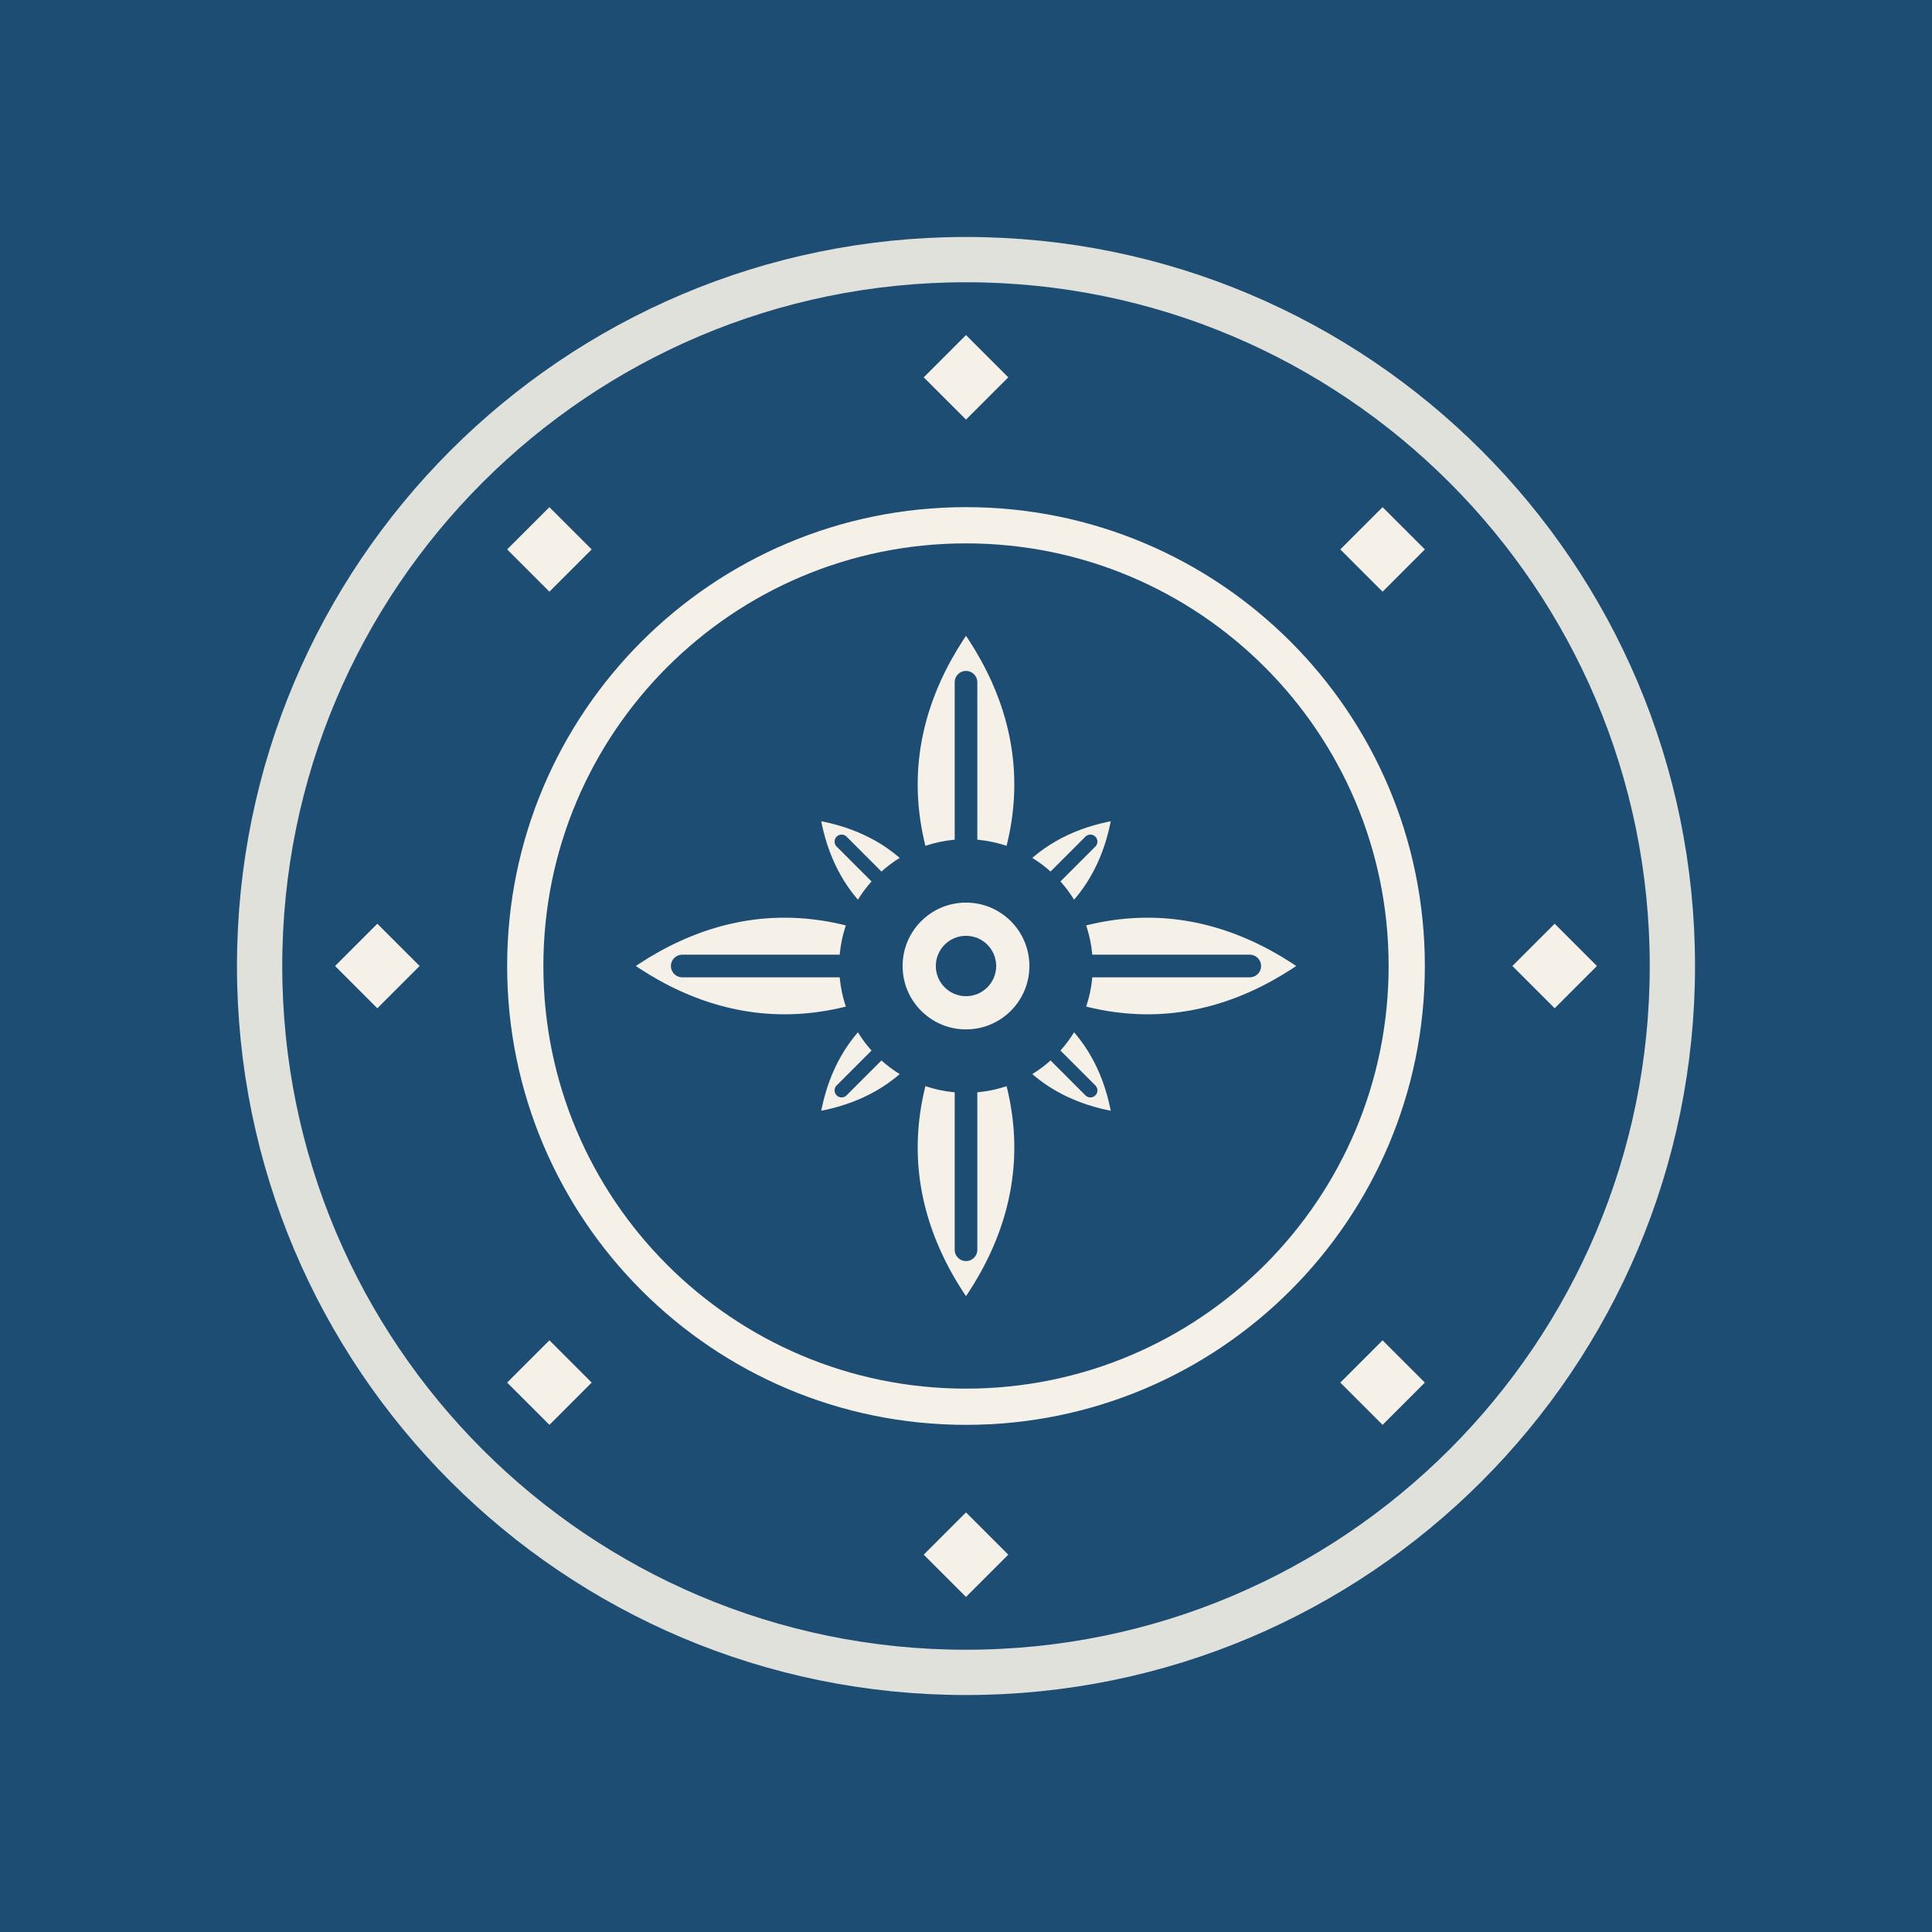
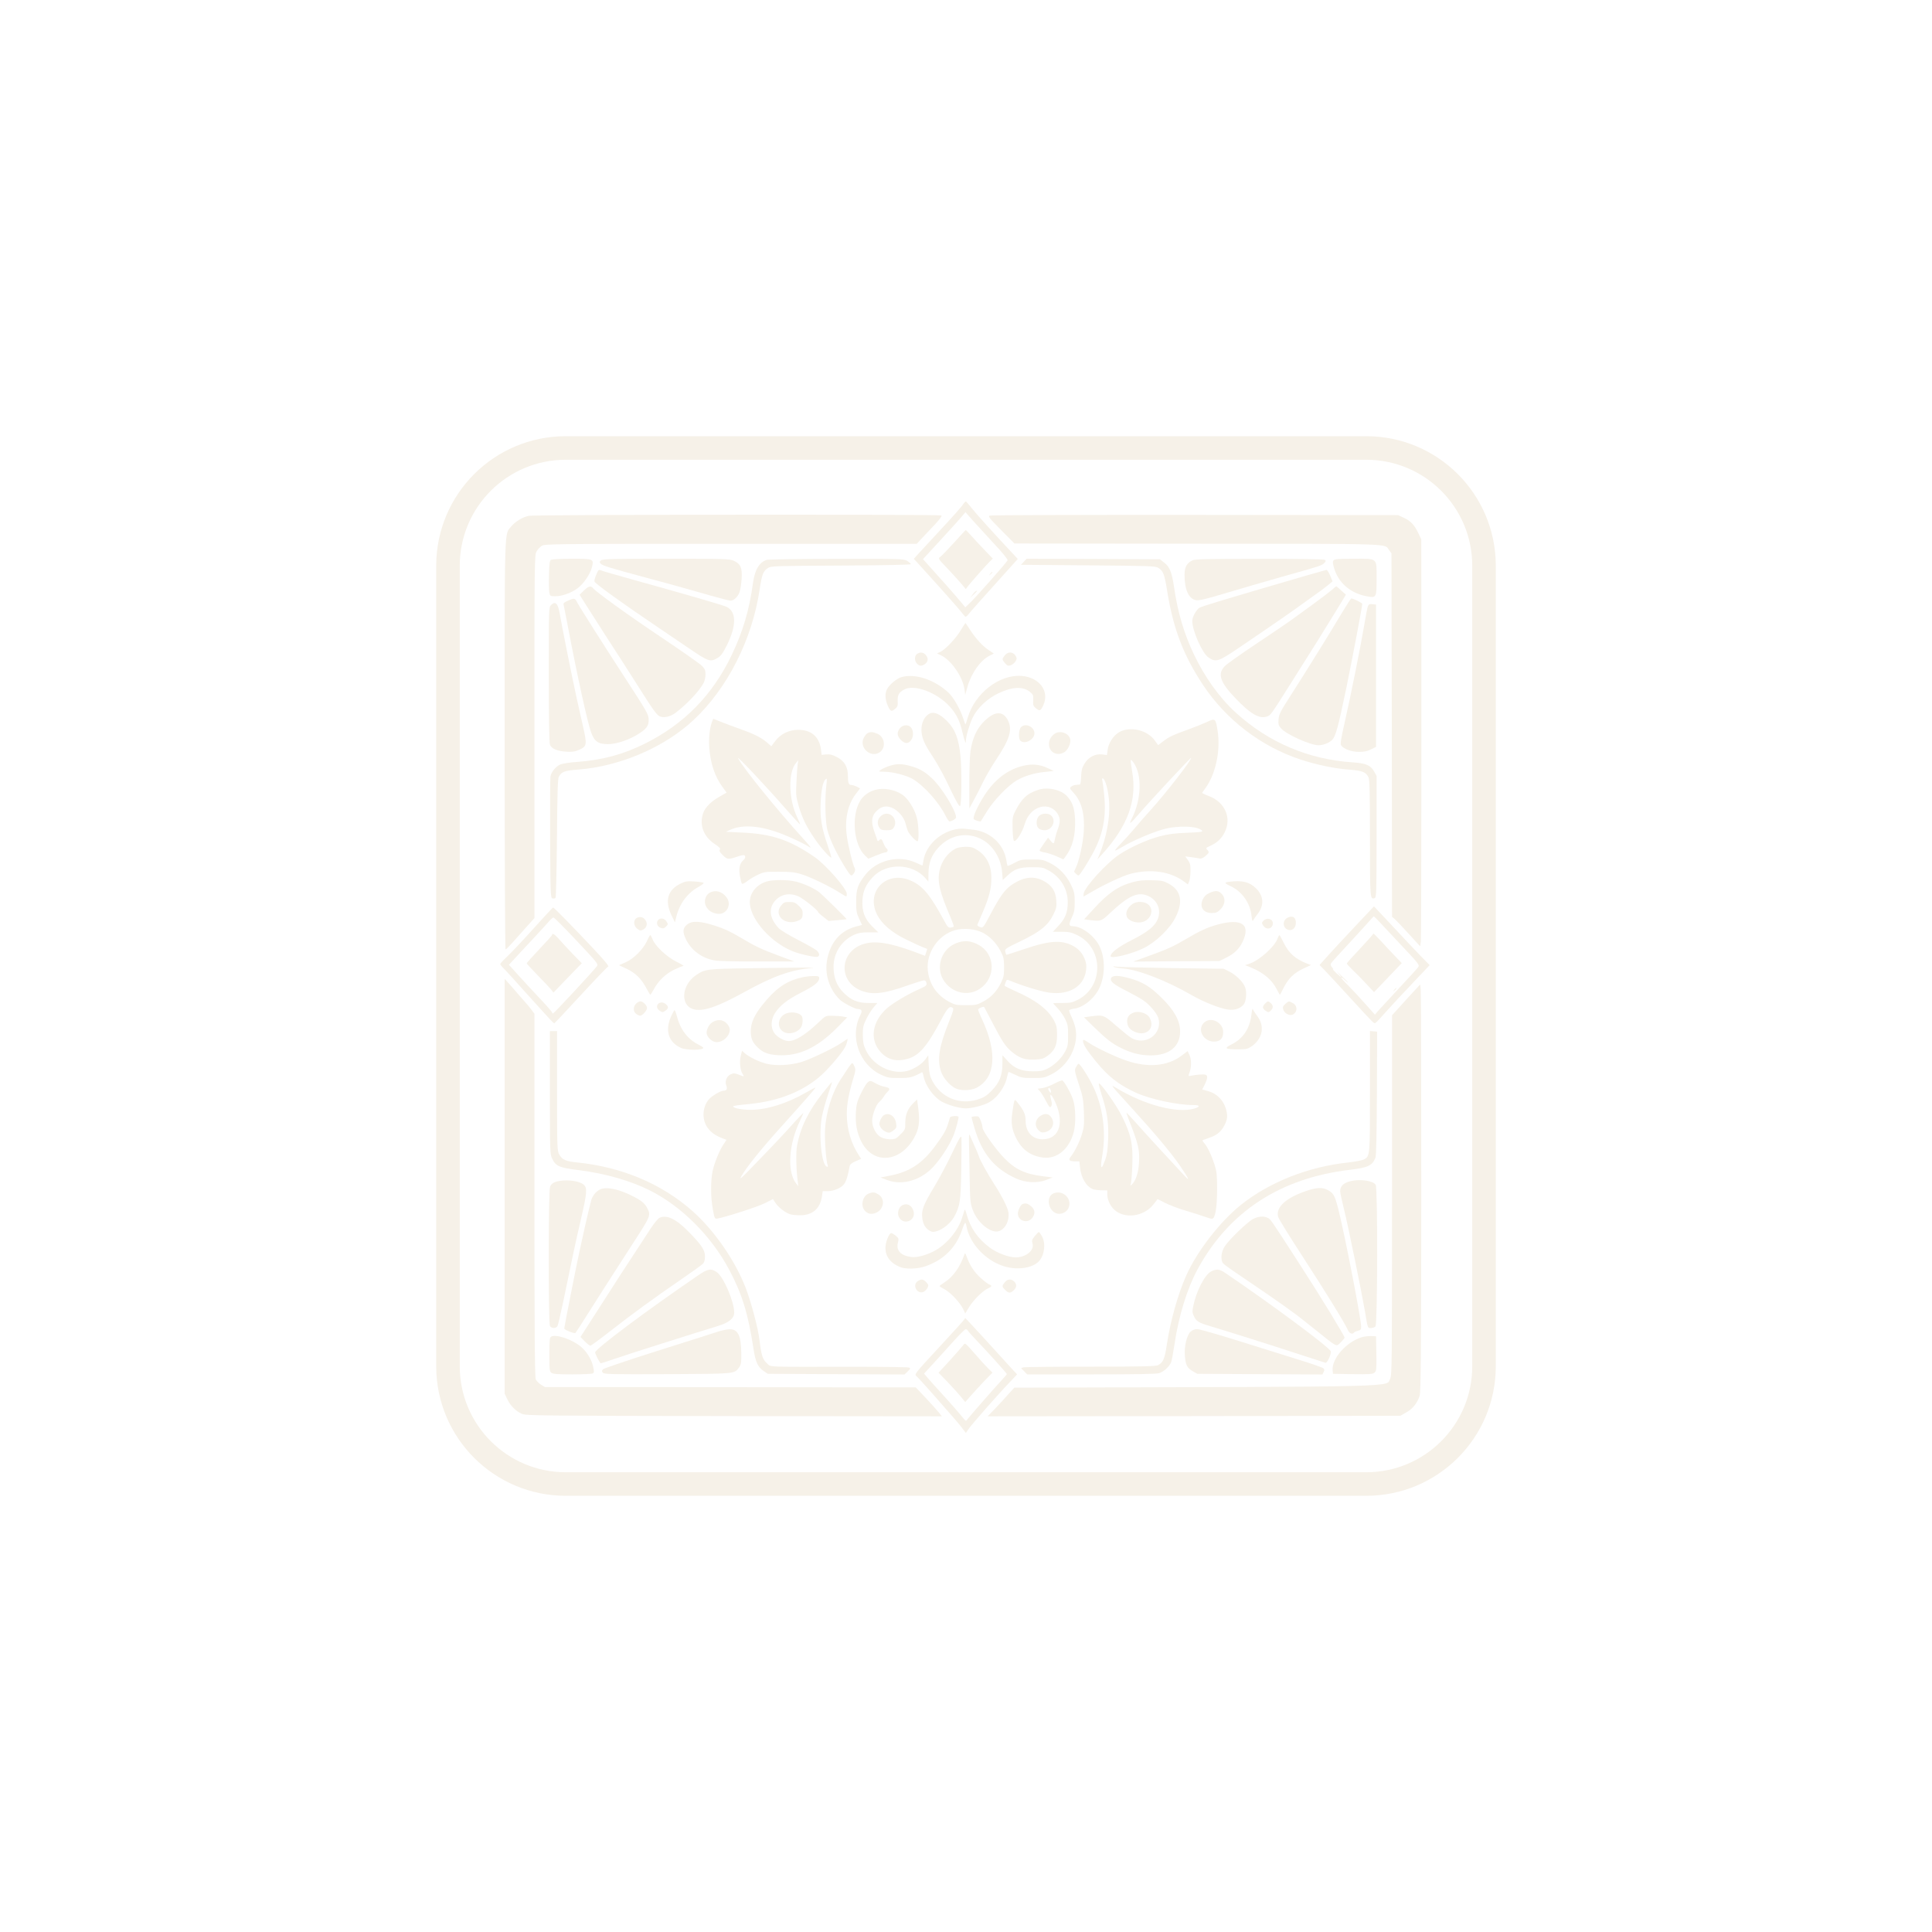
<svg xmlns="http://www.w3.org/2000/svg" viewBox="0 0 64 64" width="64" height="64">
-   <defs>
-     <g id="p">
-       <path d="M32 32 C29.2 28 29.2 23.9 32 20.2 C34.8 23.9 34.8 28 32 32 Z" />
-       <path d="M32 30 L32 22.6" fill="none" stroke-width="0.75" stroke-linecap="round" />
+   <g transform="translate(32 32) scale(0.39) translate(-50 -50)">
+     <rect x="6" y="6" width="88" height="88" rx="10" fill="none" stroke="#F6F1E8" stroke-width="2" />
+     <g transform="translate(-5.5 8) scale(0.09375)">
+       <g transform="translate(0,896) scale(0.1,-0.1)" fill="#F6F1E8" stroke="none">
+         <path d="M5897 8668 c-18 -29 -98 -118 -242 -273 -61 -66 -133 -144 -160 -173     l-48 -53 30 -32 c85 -92 325 -360 373 -417 29 -36 57 -69 62 -74 4 -5 17 3 30     20 23 30 108 125 325 366 l122 136 -27 29 c-196 209 -352 382 -390 431 -26 33     -50 61 -53 61 -4 1 -13 -9 -22 -21z m276 -361 c75 -79 127 -143 124 -151 -7     -18 -273 -319 -334 -379 l-49 -47 -48 57 c-39 48 -209 239 -313 354 l-23 25     151 164 c83 90 170 186 193 213 l41 49 65 -74 c36 -40 123 -135 193 -211z" />
+         <path d="M5811 8315 c-57 -63 -113 -121 -125 -129 -20 -13 -19 -16 59 -97 44     -46 101 -109 127 -139 l46 -55 23 30 c35 44 152 176 189 214 l33 32 -74 77     c-41 42 -95 101 -121 130 -25 28 -48 52 -50 52 -2 0 -50 -52 -107 -115z" />
+         <path d="M6139 8033 c-13 -16 -12 -17 4 -4 16 13 21 21 13 21 -2 0 -10 -8 -17     -17z" />
+         <path d="M5981 7847 l-25 -32 32 29 c33 31 37 36 25 35 -5 0 -19 -14 -32 -32z" />
+         <path d="M1961 8559 c-57 -11 -122 -50 -161 -96 -64 -78 -60 46 -60 -1985 0     -1016 4 -1848 8 -1848 5 0 33 28 63 62 30 34 87 98 127 142 l72 80 0 1646 c0     1613 0 1646 20 1677 10 18 31 40 47 50 26 17 105 18 1712 18 l1685 0 45 49     c25 27 78 83 118 125 46 49 67 79 60 83 -17 11 -3683 8 -3736 -3z" />
+         <path d="M6135 8561 c-17 -7 -4 -23 102 -130 l122 -123 1658 -2 c1816 -1 1691     3 1737 -59 l21 -28 3 -1647 2 -1646 29 -25 c15 -14 73 -75 127 -135 l99 -108     6 43 c3 24 5 854 5 1844 l-1 1800 -23 49 c-36 78 -70 116 -131 145 l-56 26     -1840 2 c-1012 1 -1849 -2 -1860 -6z" />
+         <path d="M2160 8160 c-12 -7 -16 -37 -18 -136 -2 -70 -1 -142 3 -160 6 -33 7     -34 55 -34 61 0 147 31 203 74 54 41 113 128 128 189 18 76 16 77 -185 77 -94     0 -178 -5 -186 -10z" />
+         <path d="M2615 8156 c-16 -12 -17 -16 -6 -30 15 -18 83 -39 406 -126 127 -34     275 -74 330 -90 55 -16 172 -49 261 -74 88 -25 170 -46 182 -46 29 0 68 38 81     80 7 19 15 71 18 115 7 101 -8 138 -70 166 -40 18 -74 19 -613 19 -472 0 -573     -2 -589 -14z" />
+         <path d="M4116 8160 c-69 -21 -109 -89 -126 -210 -33 -245 -92 -442 -194 -655     -173 -361 -430 -623 -783 -799 -198 -99 -383 -149 -615 -167 -65 -4 -132 -15     -151 -22 -42 -18 -85 -68 -92 -110 -3 -18 -4 -273 -3 -567 3 -512 4 -535 22     -538 10 -2 22 0 27 5 5 5 10 247 13 538 3 401 7 537 16 557 22 47 52 59 179     68 377 29 781 203 1044 450 306 287 529 726 597 1179 21 140 32 169 77 198 25     17 75 18 660 21 385 2 633 7 633 13 0 5 -15 18 -32 29 -32 19 -52 20 -638 19     -333 0 -618 -5 -634 -9z" />
+         <path d="M6444 8143 l-26 -28 609 -5 c560 -5 611 -6 636 -23 45 -29 55 -56 81     -217 55 -337 146 -575 321 -840 210 -318 528 -562 888 -680 147 -48 301 -80     430 -90 129 -10 159 -21 184 -71 10 -18 13 -152 13 -550 0 -555 0 -560 44     -543 14 6 16 57 16 556 l0 550 -22 40 c-32 57 -75 75 -194 83 -399 26 -761     179 -1058 449 -147 133 -282 321 -382 531 -89 188 -146 379 -179 608 -20 135     -40 185 -91 223 l-37 29 -604 3 -604 2 -25 -27z" />
+         <path d="M7974 8156 c-53 -24 -74 -60 -74 -132 0 -135 37 -217 105 -230 25 -4     88 10 257 61 123 37 358 105 523 152 349 98 360 101 383 126 14 16 14 19 2 27     -9 6 -255 10 -590 9 -459 0 -581 -2 -606 -13z" />
+         <path d="M9250 8155 c-9 -11 -8 -25 4 -67 39 -136 147 -230 296 -258 89 -17     90 -14 90 160 0 192 14 180 -211 180 -134 0 -169 -3 -179 -15z" />
+         <path d="M2569 8023 c-11 -25 -18 -52 -15 -60 9 -21 247 -193 576 -415 85 -57     219 -148 298 -202 150 -102 174 -111 227 -83 41 21 57 41 98 122 88 177 88     303 0 348 -28 15 -416 127 -864 251 -129 36 -248 70 -263 76 -37 14 -34 16     -57 -37z" />
+         <path d="M9005 8018 c-751 -219 -950 -279 -971 -293 -28 -18 -64 -84 -64 -118     0 -89 90 -293 147 -332 67 -45 89 -38 268 83 352 239 495 338 608 421 66 47     129 93 141 101 12 8 41 31 65 50 l42 35 -22 53 c-12 28 -27 51 -33 51 -6 -1     -87 -24 -181 -51z" />
+         <path d="M2457 7881 l-38 -37 62 -99 c35 -55 121 -190 192 -300 72 -110 171     -265 222 -345 199 -314 221 -346 253 -359 36 -15 93 -2 138 31 106 80 220 201     258 275 9 18 16 52 16 76 0 35 -6 49 -32 76 -17 18 -181 133 -363 255 -312     209 -593 412 -624 449 -20 25 -42 19 -84 -22z" />
+         <path d="M9233 7886 c-21 -18 -101 -79 -178 -135 -77 -56 -167 -121 -200 -145     -34 -24 -173 -119 -310 -210 -138 -92 -265 -182 -282 -201 -66 -69 -41 -144     97 -288 135 -142 216 -190 285 -167 36 12 29 2 233 325 187 295 316 502 399     639 l85 140 -42 38 c-22 21 -43 38 -45 38 -3 0 -22 -15 -42 -34z" />
+         <path d="M2312 7789 c-33 -14 -42 -23 -38 -36 3 -10 21 -103 41 -208 83 -436     175 -855 208 -947 29 -83 65 -108 153 -108 73 0 179 34 264 85 84 51 105 78     105 134 0 50 -9 66 -227 401 -170 262 -400 624 -419 661 -22 44 -27 45 -87 18z" />
+         <path d="M9325 7678 c-86 -146 -324 -530 -473 -762 -83 -129 -96 -155 -100     -200 -4 -45 -1 -56 22 -83 45 -53 266 -153 340 -153 39 0 93 20 119 44 36 33     57 111 133 475 57 279 144 737 144 762 0 9 -82 49 -99 49 -4 0 -43 -60 -86     -132z" />
+         <path d="M2160 7750 c-20 -20 -20 -33 -20 -629 0 -364 4 -620 10 -635 13 -36     65 -59 146 -64 57 -4 80 0 117 16 73 32 75 45 37 213 -18 79 -44 194 -57 254     -35 156 -139 676 -153 763 -16 97 -40 122 -80 82z" />
+         <path d="M9561 7738 c-5 -13 -18 -81 -30 -153 -34 -203 -128 -670 -178 -889     -32 -139 -43 -204 -36 -215 20 -33 94 -61 163 -61 48 0 78 6 110 23 l45 22 0     645 0 645 -33 3 c-26 3 -34 -1 -41 -20z" />
+         <path d="M5875 7526 c-42 -73 -139 -176 -186 -199 l-32 -15 38 -18 c90 -42     197 -197 211 -306 l7 -51 21 75 c36 124 117 238 199 279 l39 20 -46 31 c-55     36 -115 101 -168 182 -21 33 -40 61 -42 63 -2 2 -20 -26 -41 -61z" />
+         <path d="M5476 7307 c-24 -17 -24 -62 -1 -87 22 -24 43 -25 72 -5 30 21 34 51     11 80 -21 28 -54 32 -82 12z" />
+         <path d="M6271 7294 c-26 -33 -26 -37 3 -71 21 -24 27 -26 52 -18 16 6 35 22     43 36 13 24 13 29 -2 53 -24 35 -68 35 -96 0z" />
+         <path d="M5338 7098 c-43 -11 -112 -68 -133 -109 -21 -39 -19 -92 6 -150 24     -54 33 -58 68 -28 21 17 24 28 22 71 -2 55 12 78 61 104 94 48 297 -29 412     -157 57 -63 89 -126 112 -224 9 -39 20 -79 25 -90 7 -18 8 -17 8 5 1 43 30     142 60 207 42 89 132 175 235 224 125 60 224 64 286 12 28 -23 31 -31 29 -76     -3 -44 0 -52 26 -73 34 -27 41 -24 66 30 57 126 -36 251 -196 264 -203 16     -425 -157 -490 -380 -9 -32 -18 -58 -20 -58 -2 0 -11 24 -20 53 -28 86 -87     189 -132 232 -126 118 -299 177 -425 143z" />
+         <path d="M5591 6767 c-57 -29 -86 -107 -71 -189 11 -58 33 -102 108 -216 31     -48 83 -141 115 -207 80 -168 110 -224 122 -227 15 -4 18 325 5 454 -16 159     -48 243 -122 317 -65 65 -118 88 -157 68z" />
+         <path d="M6122 6730 c-91 -71 -142 -168 -162 -307 -5 -38 -10 -169 -10 -292     l0 -224 40 74 c23 41 60 115 84 164 24 50 76 140 116 200 126 189 152 273 111     358 -38 79 -102 88 -179 27z" />
+         <path d="M3619 6693 c-21 -54 -31 -149 -25 -234 11 -146 50 -262 121 -359 l36     -49 -70 -40 c-88 -52 -136 -107 -150 -172 -22 -100 20 -193 114 -255 42 -28     53 -40 45 -50 -8 -9 -2 -22 25 -48 41 -42 52 -43 130 -16 31 11 61 17 66 14     14 -8 10 -30 -8 -45 -33 -28 -43 -72 -32 -140 6 -35 14 -68 19 -73 5 -5 25 5     47 22 21 17 65 44 98 59 56 26 68 28 190 27 106 0 144 -4 205 -23 81 -25 256     -109 344 -166 30 -19 58 -35 61 -35 3 0 5 11 5 24 0 47 -192 265 -294 335     -223 153 -385 208 -656 220 l-145 7 39 18 c99 45 240 40 404 -14 92 -30 253     -103 312 -142 25 -16 9 6 -56 77 -238 262 -535 629 -588 725 -22 40 245 -243     437 -463 66 -75 122 -136 124 -134 1 2 -10 30 -26 63 -79 163 -84 411 -10 495     l20 24 -6 -35 c-3 -19 -8 -92 -11 -161 -6 -116 -5 -132 20 -219 33 -112 69     -186 147 -300 55 -81 149 -185 149 -165 0 5 -15 54 -34 110 -54 155 -69 250     -63 379 5 122 21 199 45 218 13 12 14 5 6 -62 -14 -120 -9 -326 10 -398 23     -85 75 -197 149 -319 49 -81 64 -99 75 -91 24 21 33 47 23 67 -18 32 -59 203     -71 290 -20 148 8 282 79 376 l41 54 -29 16 c-17 8 -39 15 -49 15 -25 0 -32     18 -32 84 0 80 -32 134 -100 169 -42 22 -65 27 -96 24 l-42 -4 -6 50 c-16 115     -88 177 -208 177 -83 -1 -159 -38 -207 -103 l-35 -46 -33 29 c-51 45 -112 77     -219 116 -113 41 -148 54 -222 83 l-52 21 -11 -27z" />
+         <path d="M8103 6691 c-34 -16 -108 -46 -164 -66 -147 -53 -178 -68 -231 -108     l-47 -36 -32 44 c-67 93 -220 129 -319 75 -54 -30 -100 -101 -107 -164 l-6     -45 -43 6 c-63 8 -126 -25 -161 -85 -22 -37 -28 -61 -30 -117 -1 -40 -6 -71     -12 -71 -6 -1 -21 -2 -34 -3 -13 0 -32 -7 -42 -15 -18 -13 -18 -16 19 -56 74     -82 103 -191 93 -353 -6 -102 -44 -273 -72 -327 -8 -16 -15 -31 -15 -34 0 -8     31 -36 39 -36 11 0 78 105 130 201 93 172 123 327 103 528 -6 65 -15 126 -18     135 -3 9 -1 16 4 16 23 0 54 -114 59 -221 8 -143 -25 -315 -88 -469 l-19 -45     41 45 c236 259 321 493 274 754 -9 54 -15 99 -12 102 3 3 14 -7 25 -23 79     -111 72 -335 -16 -508 -31 -62 -15 -50 71 50 89 104 461 504 466 500 11 -11     -228 -320 -368 -474 -42 -46 -105 -118 -140 -160 -35 -42 -91 -104 -124 -138     -34 -34 -59 -64 -56 -67 2 -2 32 13 67 34 84 51 255 125 360 156 135 40 325     34 362 -11 8 -10 -22 -13 -137 -18 -114 -4 -171 -12 -248 -32 -112 -29 -270     -101 -366 -165 -118 -79 -317 -298 -323 -355 -2 -14 -2 -25 0 -25 1 0 38 21     81 46 106 63 275 141 342 159 186 48 364 22 489 -72 l32 -24 12 28 c6 15 12     57 12 93 1 54 -3 71 -23 99 l-25 34 55 -7 c30 -4 63 -9 75 -12 13 -4 32 4 52     21 36 30 38 37 17 59 -14 13 -11 17 27 34 63 28 103 66 132 124 65 130 2 273     -144 328 -33 12 -60 25 -60 28 0 3 11 19 24 36 96 127 144 343 116 524 -18     116 -21 119 -97 83z" />
+         <path d="M5321 6634 c-29 -37 -26 -70 8 -105 41 -41 75 -38 100 8 16 30 14 75     -5 101 -22 32 -76 30 -103 -4z" />
+         <path d="M6417 6642 c-20 -22 -23 -102 -5 -120 38 -38 128 8 128 66 0 61 -84     98 -123 54z" />
+         <path d="M5027 6589 c-9 -5 -24 -24 -33 -41 -47 -91 68 -191 149 -128 54 43     39 138 -27 165 -41 17 -64 18 -89 4z" />
+         <path d="M6740 6593 c-30 -11 -60 -47 -66 -80 -16 -86 61 -140 137 -96 33 20     62 83 53 119 -12 47 -73 76 -124 57z" />
+         <path d="M5224 6292 c-28 -9 -62 -25 -75 -34 -24 -17 -23 -17 31 -18 75 0 201     -33 256 -65 102 -60 237 -210 298 -332 14 -29 31 -53 36 -53 20 0 60 24 60 36     0 62 -135 280 -223 359 -68 62 -115 87 -202 110 -74 19 -116 18 -181 -3z" />
+         <path d="M6443 6295 c-142 -32 -263 -124 -356 -269 -67 -104 -112 -207 -94     -218 15 -10 57 -22 61 -17 1 2 28 45 59 95 62 99 189 230 267 276 68 39 159     67 252 76 l83 9 -55 26 c-70 33 -138 40 -217 22z" />
+         <path d="M5098 6076 c-56 -15 -109 -53 -136 -98 -84 -137 -60 -402 45 -499     l28 -27 70 29 c39 16 78 29 88 29 19 0 23 25 7 35 -6 4 -18 24 -27 46 -16 42     -22 46 -41 27 -9 -9 -12 -8 -16 3 -2 8 -13 40 -25 72 -31 86 -28 138 9 181 44     50 90 63 146 41 54 -20 110 -84 125 -139 5 -23 15 -54 21 -70 12 -31 72 -96     88 -96 16 0 12 150 -6 215 -20 78 -79 172 -129 206 -70 48 -171 66 -247 45z" />
+         <path d="M6574 6076 c-101 -33 -149 -78 -208 -194 -25 -49 -26 -61 -24 -159 2     -68 7 -108 14 -110 20 -7 74 79 95 150 24 82 75 138 143 157 65 18 130 -10     161 -70 20 -38 19 -69 -4 -132 -11 -29 -22 -70 -26 -90 -7 -45 -12 -46 -40     -12 l-21 27 -37 -52 c-20 -28 -38 -56 -40 -63 -1 -7 17 -15 45 -19 25 -4 74     -20 108 -35 l62 -28 19 25 c65 86 93 196 87 339 -4 99 -24 156 -72 208 -53 59     -176 87 -262 58z" />
+         <path d="M5145 5835 c-29 -28 -32 -70 -9 -103 12 -18 25 -22 64 -22 39 0 52 4     64 22 37 53 -1 128 -64 128 -19 0 -40 -9 -55 -25z" />
+         <path d="M6580 5838 c-26 -28 -27 -89 -2 -111 10 -10 34 -17 54 -17 67 0 107     82 63 130 -25 28 -88 27 -115 -2z" />
+         <path d="M5855 5723 c-159 -19 -299 -145 -321 -290 -4 -24 -8 -43 -9 -43 -1 0     -29 12 -61 27 -154 70 -350 23 -454 -108 -70 -89 -85 -131 -85 -244 0 -87 3     -107 27 -157 l26 -56 -46 -12 c-144 -36 -235 -136 -268 -292 -29 -137 15 -278     114 -374 29 -28 137 -84 162 -84 37 -1 43 -16 22 -56 -98 -195 -9 -448 190     -540 56 -26 74 -29 163 -29 98 0 121 6 206 52 4 2 10 -13 14 -34 15 -84 88     -186 162 -230 56 -32 163 -63 221 -63 53 0 152 25 202 50 82 42 157 146 174     243 4 20 10 37 13 37 3 0 31 -12 62 -27 50 -25 67 -28 156 -28 93 0 105 2 166     32 158 78 254 264 220 423 -6 29 -23 75 -36 102 -14 28 -23 53 -20 58 3 4 24     11 49 14 74 11 164 80 211 161 64 110 72 277 19 395 -43 97 -162 189 -243 190     -40 1 -42 15 -14 76 24 50 28 72 28 144 0 75 -4 93 -32 152 -42 90 -110 160     -192 201 -61 30 -73 32 -166 32 -93 0 -104 -2 -158 -32 -31 -17 -59 -28 -61     -25 -2 4 -7 27 -11 52 -23 145 -149 260 -301 275 -32 4 -68 7 -79 9 -11 1 -33     1 -50 -1z m191 -87 c110 -50 190 -172 201 -305 l6 -72 36 34 c68 66 114 82     226 82 92 0 104 -2 153 -29 111 -62 175 -170 174 -292 -1 -90 -23 -145 -88     -214 l-47 -50 79 0 c66 0 89 -5 139 -29 241 -114 247 -464 10 -586 -51 -26     -69 -30 -142 -30 -46 0 -83 -1 -83 -3 0 -1 18 -22 40 -45 23 -23 53 -67 68     -97 24 -48 27 -67 27 -150 0 -83 -3 -101 -27 -145 -32 -62 -103 -129 -166     -158 -36 -17 -65 -22 -127 -21 -104 0 -168 27 -230 96 l-45 50 0 -76 c0 -107     -27 -175 -100 -248 -48 -48 -68 -60 -129 -79 -164 -49 -329 21 -407 172 -22     43 -28 71 -32 142 l-4 88 -24 -34 c-29 -43 -105 -92 -167 -108 -143 -35 -310     50 -375 190 -21 45 -26 72 -27 136 0 71 4 88 32 145 17 36 47 83 66 105 l34     40 -81 0 c-98 0 -157 25 -227 95 -60 60 -89 135 -89 233 0 125 72 237 185 289     40 18 68 23 135 23 l85 0 -56 55 c-68 68 -93 136 -87 238 4 82 32 143 96 210     123 129 356 123 474 -12 l27 -31 1 72 c0 94 27 167 87 233 102 113 247 146     379 86z" />
+         <path d="M5825 5543 c-71 -37 -127 -113 -145 -200 -21 -98 1 -193 101 -425 18     -43 31 -80 28 -82 -2 -2 -15 -6 -28 -8 -20 -2 -29 6 -53 52 -130 240 -195 321     -300 370 -220 104 -420 -88 -315 -302 43 -87 135 -166 271 -231 61 -30 127     -60 146 -67 19 -7 36 -14 38 -15 1 -1 -3 -15 -9 -32 l-10 -31 -92 35 c-230 85     -367 106 -472 70 -208 -71 -223 -329 -25 -416 106 -46 213 -35 437 45 69 24     133 44 143 44 11 0 19 -9 22 -24 4 -22 -3 -28 -73 -59 -103 -46 -231 -123     -284 -169 -136 -120 -161 -284 -59 -397 64 -71 144 -91 245 -62 104 29 177     114 300 346 62 117 79 135 108 116 11 -7 6 -30 -32 -123 -91 -228 -110 -343     -73 -455 19 -56 74 -121 128 -150 47 -25 142 -23 194 4 171 90 190 316 51 617     -21 43 -37 84 -37 91 0 11 49 31 55 23 1 -2 35 -66 75 -143 87 -167 116 -212     171 -259 71 -60 122 -78 208 -74 65 3 82 7 118 33 66 47 88 95 88 190 0 67 -5     88 -27 130 -53 100 -167 187 -346 265 -56 25 -102 48 -102 52 0 4 4 18 10 32     9 25 10 25 44 11 96 -41 273 -95 341 -105 202 -31 345 67 345 236 0 62 -42     137 -98 173 -110 70 -220 67 -459 -14 -91 -31 -167 -55 -168 -53 -2 2 -6 14     -9 28 -6 24 1 29 141 96 178 86 246 142 294 239 28 57 31 72 27 129 -5 85 -41     138 -117 178 -88 46 -175 36 -280 -32 -64 -41 -109 -101 -196 -265 -70 -131     -70 -132 -98 -122 -16 5 -26 14 -24 21 3 6 26 61 52 121 57 135 75 208 75 305     0 112 -44 198 -128 251 -38 24 -57 29 -106 29 -36 -1 -74 -7 -91 -17z m242     -759 c66 -32 126 -93 166 -169 28 -53 31 -70 32 -145 0 -73 -4 -93 -27 -140     -39 -80 -88 -132 -160 -171 -59 -32 -69 -34 -158 -34 -84 0 -101 3 -148 28     -116 61 -185 161 -198 288 -16 159 94 321 248 364 74 21 178 12 245 -21z" />
+         <path d="M5858 4696 c-26 -7 -63 -25 -82 -40 -92 -70 -120 -202 -63 -299 71     -120 223 -158 333 -83 147 100 141 313 -11 397 -62 34 -116 42 -177 25z" />
+         <path d="M4112 5245 c-97 -30 -159 -114 -150 -204 15 -151 195 -350 389 -428     67 -27 204 -57 225 -49 21 8 17 32 -8 56 -13 12 -89 55 -169 96 -80 41 -160     89 -176 107 -77 81 -93 166 -44 234 52 71 137 92 223 54 43 -19 178 -127 178     -142 0 -4 21 -24 48 -44 l47 -37 80 7 c44 4 81 8 83 9 3 4 -218 221 -250 246     -45 35 -144 79 -210 95 -77 18 -208 18 -266 0z" />
+         <path d="M7432 5240 c-132 -35 -225 -99 -359 -247 l-83 -90 53 -7 c100 -12     103 -11 180 62 176 165 261 201 357 152 82 -42 113 -136 71 -219 -31 -59 -89     -104 -229 -176 -121 -61 -192 -115 -192 -146 0 -27 191 19 300 73 112 55 240     179 290 282 69 139 48 241 -62 301 -47 26 -64 30 -153 32 -75 2 -118 -2 -173     -17z" />
+         <path d="M3335 5227 c-118 -57 -146 -154 -84 -286 l32 -66 13 54 c31 120 102     214 203 269 29 16 48 32 43 36 -6 3 -43 9 -84 12 -64 4 -79 2 -123 -19z" />
+         <path d="M8303 5243 c-18 -2 -33 -7 -33 -11 0 -4 23 -18 50 -30 103 -49 175     -153 187 -268 5 -47 8 -53 17 -37 6 11 23 35 38 54 62 80 56 165 -17 235 -58     56 -123 72 -242 57z" />
+         <path d="M3598 5144 c-39 -21 -56 -80 -34 -122 21 -40 54 -62 104 -69 83 -11     134 84 81 151 -41 53 -100 68 -151 40z" />
+         <path d="M8124 5141 c-28 -13 -46 -30 -58 -56 -33 -69 3 -125 80 -125 39 0 51     5 80 34 44 44 48 103 9 141 -29 30 -56 31 -111 6z" />
+         <path d="M4246 5029 c-71 -84 26 -182 141 -143 43 15 53 28 53 73 0 26 -8 41     -36 67 -30 29 -43 34 -84 34 -42 0 -52 -4 -74 -31z" />
+         <path d="M7430 5043 c-52 -36 -72 -89 -47 -127 22 -33 94 -52 141 -36 73 24     100 109 50 155 -33 31 -106 34 -144 8z" />
+         <path d="M9450 4844 c-91 -97 -202 -216 -246 -265 l-81 -90 51 -52 c28 -29     127 -136 220 -238 235 -255 221 -243 238 -233 8 5 50 50 93 99 44 50 151 165     238 256 l158 167 -77 78 c-42 44 -156 163 -252 267 -96 103 -175 187 -176 187     -1 -1 -75 -80 -166 -176z m222 29 c29 -32 122 -130 206 -220 143 -152 153     -164 139 -183 -7 -11 -88 -100 -179 -197 -91 -98 -177 -191 -190 -206 l-23     -28 -92 103 c-50 57 -119 130 -152 163 -34 33 -61 64 -61 69 0 5 14 -3 30 -19     17 -16 30 -27 30 -24 0 3 -28 31 -62 64 -35 33 -47 43 -28 23 43 -48 36 -49     -14 -3 -21 19 -35 35 -31 35 5 0 0 9 -9 19 -12 13 -15 25 -9 35 4 8 78 90 163     181 85 92 170 185 188 206 19 22 35 39 37 39 2 0 28 -26 57 -57z" />
+         <path d="M9610 4773 c0 -5 -54 -66 -120 -136 -66 -70 -120 -130 -120 -134 0     -5 24 -30 52 -58 29 -27 85 -84 124 -126 l71 -76 126 132 125 131 -62 65 c-34     35 -92 97 -129 138 -37 40 -67 69 -67 64z" />
+         <path d="M9799 4263 c-13 -16 -12 -17 4 -4 16 13 21 21 13 21 -2 0 -10 -8 -17     -17z" />
+         <path d="M2005 4823 c-93 -104 -200 -217 -237 -252 -37 -35 -68 -68 -68 -73 0     -5 12 -21 28 -36 15 -15 70 -75 122 -133 52 -58 148 -165 214 -237 65 -73 121     -132 125 -132 3 0 111 115 240 255 129 140 241 257 249 260 10 3 -34 56 -139     168 -195 207 -352 367 -360 367 -3 0 -82 -84 -174 -187z m388 -115 c187 -199     197 -210 183 -230 -27 -38 -389 -428 -398 -428 -4 0 -8 4 -8 9 0 5 -52 65     -116 132 -64 68 -152 164 -196 212 l-79 88 48 52 c26 29 103 111 169 182 67     72 134 145 149 163 15 17 32 32 38 31 7 0 101 -95 210 -211z" />
+         <path d="M2170 4762 c0 -5 -52 -63 -115 -129 -63 -67 -115 -124 -115 -129 0     -4 45 -52 99 -108 55 -56 110 -114 122 -129 l21 -28 128 133 129 133 -83 85     c-45 47 -100 106 -123 133 -37 43 -63 59 -63 39z" />
+         <path d="M2938 4916 c-34 -17 -32 -72 4 -99 25 -18 30 -19 53 -7 33 17 42 53     22 84 -19 29 -48 37 -79 22z" />
+         <path d="M8834 4918 c-48 -23 -47 -91 2 -109 37 -13 69 11 72 55 5 54 -27 77     -74 54z" />
+         <path d="M3130 4896 c-19 -24 -8 -60 23 -70 23 -8 31 -6 49 11 20 21 20 23 4     47 -18 29 -56 35 -76 12z" />
+         <path d="M8615 4890 c-17 -18 -17 -21 -1 -45 28 -43 86 -28 86 22 0 41 -55 56     -85 23z" />
+         <path d="M3391 4854 c-37 -31 -40 -65 -10 -129 49 -103 147 -176 265 -195 32     -6 208 -10 389 -9 l330 0 -130 48 c-174 65 -219 86 -360 170 -87 52 -150 81     -229 106 -139 44 -210 47 -255 9z" />
+         <path d="M8198 4855 c-94 -26 -158 -56 -294 -136 -107 -63 -163 -88 -334 -150     l-135 -49 390 3 390 2 67 33 c69 34 114 78 144 141 76 159 -9 216 -228 156z" />
+         <path d="M3031 4709 c-35 -76 -119 -161 -192 -194 l-63 -28 71 -33 c80 -38     134 -92 179 -179 16 -30 31 -55 34 -55 3 0 16 21 30 46 40 77 105 140 182 179     39 19 78 35 87 35 9 0 -18 17 -59 37 -88 42 -199 146 -220 206 -8 20 -17 37     -20 37 -4 0 -17 -23 -29 -51z" />
+         <path d="M8742 4727 c-27 -74 -165 -197 -256 -227 l-38 -12 57 -23 c109 -45     188 -111 230 -195 14 -28 27 -50 29 -50 2 0 17 28 34 63 42 83 93 134 177 173     l70 33 -30 11 c-110 42 -169 94 -216 189 -19 38 -36 70 -39 70 -4 1 -11 -14     -18 -32z" />
+         <path d="M7260 4472 c8 -5 47 -12 87 -15 135 -11 394 -112 614 -239 109 -63     259 -123 335 -133 57 -7 106 8 138 44 24 26 32 107 16 155 -15 47 -83 116     -145 146 l-50 25 -471 6 c-259 4 -486 10 -505 13 -22 5 -29 4 -19 -2z" />
+         <path d="M3975 4460 c-409 -6 -420 -8 -501 -63 -129 -87 -146 -269 -28 -307     84 -28 218 17 468 155 261 144 418 200 616 218 46 5 -93 4 -555 -3z" />
+         <path d="M4410 4371 c-129 -34 -222 -102 -335 -244 -73 -91 -105 -164 -105     -237 0 -62 13 -97 53 -138 52 -55 101 -75 196 -80 187 -10 353 67 536 252 l89     91 -39 7 c-22 4 -66 7 -98 7 -59 1 -59 1 -125 -62 -115 -109 -208 -167 -269     -167 -41 0 -105 36 -130 73 -34 49 -31 120 5 178 46 72 111 123 240 189 120     61 162 95 162 131 0 16 -8 19 -57 18 -32 0 -87 -8 -123 -18z" />
+         <path d="M7234 4368 c-9 -29 23 -55 150 -119 55 -28 119 -64 142 -80 56 -38     120 -113 135 -156 47 -145 -114 -264 -247 -182 -17 10 -78 60 -135 109 -113     99 -114 99 -242 82 l-48 -7 88 -86 c118 -114 165 -151 248 -192 92 -46 176     -67 268 -67 169 0 267 80 267 218 0 96 -55 194 -172 308 -102 100 -169 140     -290 174 -100 27 -154 27 -164 -2z" />
+         <path d="M1740 2484 l0 -1879 24 -50 c28 -59 76 -107 131 -132 38 -17 134 -18     1923 -21 l1884 -2 -30 37 c-17 21 -70 80 -119 132 l-88 93 -1680 2 -1680 1     -36 22 c-19 12 -41 34 -47 48 -9 20 -12 434 -12 1669 l0 1643 -29 39 c-16 21     -38 49 -51 62 -12 13 -43 49 -70 80 -27 31 -64 75 -84 96 l-36 40 0 -1880z" />
+         <path d="M9930 4199 c-57 -63 -114 -126 -127 -140 l-23 -25 0 -1630 c0 -1532     -1 -1631 -17 -1663 -40 -77 183 -72 -3267 -81 l-138 0 -52 -57 c-28 -32 -82     -91 -120 -131 l-70 -72 1870 2 1869 3 53 30 c58 31 100 84 122 150 11 33 14     374 15 1839 0 989 -2 1819 -5 1844 l-5 45 -105 -114z" />
+         <path d="M2932 4140 c-29 -27 -29 -74 0 -94 12 -9 28 -16 36 -16 20 0 62 47     62 69 0 24 -37 61 -60 61 -9 0 -26 -9 -38 -20z" />
+         <path d="M8630 4140 c-27 -27 -25 -46 5 -66 24 -16 27 -16 45 1 25 23 25 47 2     68 -24 22 -28 21 -52 -3z" />
+         <path d="M8814 4137 c-22 -19 -26 -29 -20 -50 8 -35 58 -62 87 -47 44 24 44     82 -2 105 -36 19 -33 19 -65 -8z" />
+         <path d="M3132 4138 c-19 -19 -14 -46 13 -64 23 -15 27 -15 50 0 30 20 32 37     7 59 -22 20 -53 22 -70 5z" />
+         <path d="M8506 4039 c-14 -124 -75 -217 -178 -268 -74 -37 -63 -46 59 -46 74     0 85 3 125 30 54 39 88 97 88 152 0 49 -13 84 -51 133 -14 19 -28 42 -31 50     -3 8 -8 -15 -12 -51z" />
+         <path d="M3246 4019 c-54 -125 -21 -229 89 -280 52 -24 205 -24 205 0 0 4 -19     16 -42 28 -100 49 -167 137 -199 264 -7 27 -16 49 -20 49 -3 0 -18 -27 -33     -61z" />
+         <path d="M7446 4060 c-45 -14 -66 -39 -66 -79 0 -45 19 -74 64 -95 105 -50     192 26 141 123 -20 40 -89 65 -139 51z" />
+         <path d="M4278 4044 c-61 -33 -72 -114 -21 -154 46 -36 131 -20 167 32 17 23     21 85 8 104 -23 35 -106 45 -154 18z" />
+         <path d="M3628 3974 c-32 -17 -58 -62 -58 -99 0 -38 50 -85 90 -85 61 0 120     56 120 115 0 16 -12 38 -29 56 -33 33 -78 38 -123 13z" />
+         <path d="M8075 3965 c-63 -62 -4 -170 93 -170 55 0 82 29 82 87 0 89 -115 144     -175 83z" />
+         <path d="M2150 3333 c0 -543 1 -558 21 -599 32 -68 64 -82 245 -104 237 -30     472 -98 643 -185 287 -145 555 -414 716 -718 116 -218 171 -396 220 -717 18     -118 39 -164 92 -200 l37 -25 619 -3 620 -3 29 28 c26 25 27 28 11 35 -10 4     -238 7 -508 7 -814 -1 -739 -4 -778 31 -39 34 -51 70 -68 210 -13 110 -73 336     -124 471 -96 250 -287 526 -487 702 -278 245 -638 396 -1040 437 -104 10 -135     24 -162 70 -20 34 -21 49 -21 578 l0 542 -32 0 -33 0 0 -557z" />
+         <path d="M9580 3345 c0 -596 1 -589 -58 -619 -15 -7 -76 -19 -137 -26 -363     -38 -716 -178 -974 -384 -190 -152 -398 -421 -496 -641 -75 -169 -142 -407     -175 -622 -19 -132 -34 -166 -81 -190 -18 -10 -165 -13 -609 -13 -322 0 -595     -3 -608 -6 l-23 -7 27 -28 28 -29 581 0 c407 0 592 3 616 11 44 15 96 64 109     103 5 17 19 91 30 165 38 254 114 498 207 671 284 525 752 830 1385 904 160     19 200 38 228 110 7 19 11 212 13 585 l2 556 -32 3 -33 3 0 -546z" />
+         <path d="M4792 3784 c-77 -52 -286 -151 -367 -175 -102 -29 -224 -35 -310 -15     -70 17 -161 61 -202 98 l-22 20 -11 -43 c-14 -52 -7 -132 15 -165 18 -28 17     -29 -35 -8 -33 13 -46 14 -69 4 -39 -16 -58 -62 -43 -103 12 -32 4 -46 -26     -47 -28 0 -112 -52 -136 -83 -58 -75 -59 -186 -3 -258 31 -41 70 -67 135 -92     l32 -12 -25 -38 c-38 -54 -84 -169 -101 -246 -18 -89 -18 -236 2 -344 16 -87     17 -89 43 -85 77 14 357 104 424 137 l78 39 26 -39 c14 -21 48 -53 76 -71 43     -28 63 -33 123 -36 125 -7 201 52 219 171 l7 47 46 0 c26 0 64 9 89 21 67 32     81 60 109 206 3 16 20 29 54 44 l50 22 -20 31 c-71 107 -110 239 -110 373 0     90 17 184 56 315 24 76 25 91 14 117 -7 17 -16 31 -21 31 -5 0 -25 -26 -45     -57 -21 -32 -45 -70 -55 -84 -79 -117 -137 -298 -146 -459 -5 -95 9 -287 24     -327 4 -11 1 -14 -8 -11 -48 15 -75 288 -45 450 9 48 34 138 55 200 22 62 38     114 36 116 -1 2 -39 -43 -83 -99 -130 -164 -202 -312 -233 -477 -11 -59 -8     -221 7 -327 l5 -40 -20 25 c-83 104 -68 356 34 565 18 38 32 71 31 73 -2 1     -38 -37 -82 -85 -84 -94 -174 -191 -378 -401 -92 -97 -122 -122 -105 -93 47     85 185 256 374 465 187 207 304 341 301 344 -2 2 -44 -20 -92 -48 -168 -96     -347 -152 -489 -153 -84 -1 -165 15 -165 32 0 4 60 13 133 19 296 27 539 130     704 299 88 91 169 193 185 233 10 26 18 60 15 60 -1 0 -26 -16 -55 -36z" />
+         <path d="M6980 3802 c0 -32 34 -85 118 -188 110 -135 205 -209 357 -280 131     -60 377 -114 528 -114 58 0 61 -15 5 -32 -158 -45 -452 33 -708 188 -56 35     -59 37 149 -191 205 -225 355 -405 430 -515 78 -115 94 -147 45 -95 -107 114     -371 401 -443 483 -45 50 -84 92 -86 92 -3 0 5 -24 16 -52 91 -230 105 -286     96 -407 -5 -83 -29 -155 -60 -186 -20 -20 -20 -20 -13 5 4 14 10 90 13 170 7     184 -12 273 -92 435 -53 107 -205 321 -212 299 -2 -6 10 -52 26 -102 49 -149     64 -249 59 -397 -4 -100 -10 -144 -26 -189 -12 -32 -24 -61 -27 -64 -15 -15     -15 16 1 109 35 209 3 440 -86 621 -48 98 -121 209 -132 202 -5 -3 -15 -18     -23 -33 -13 -26 -11 -37 27 -152 37 -112 41 -137 46 -250 4 -111 2 -136 -17     -200 -22 -73 -65 -160 -103 -208 -23 -30 -11 -41 43 -41 l36 0 6 -54 c10 -96     56 -174 117 -198 14 -5 49 -10 78 -10 l52 -1 0 -39 c0 -44 27 -102 62 -135 93     -87 267 -65 355 45 21 26 38 48 38 49 1 2 31 -13 68 -33 37 -19 120 -51 185     -70 64 -19 141 -43 170 -54 29 -11 61 -20 71 -20 29 0 46 100 46 270 0 124 -3     156 -23 220 -28 86 -65 165 -95 197 -16 18 -17 24 -6 28 8 2 33 11 57 20 61     21 98 50 126 98 35 61 40 98 21 162 -22 78 -81 138 -157 160 l-58 16 19 37     c31 62 34 90 11 97 -18 6 -81 1 -136 -10 -21 -5 -21 -3 -8 33 18 51 17 117 -2     157 l-16 34 -60 -45 c-125 -92 -300 -107 -492 -42 -95 31 -276 117 -338 159     -48 32 -58 36 -58 21z" />
+         <path d="M6721 3415 c-35 -19 -83 -37 -108 -41 l-44 -6 20 -22 c11 -12 36 -51     55 -88 28 -55 37 -64 46 -52 7 8 10 26 6 41 -3 16 -8 35 -10 43 -8 36 7 27 30     -17 102 -200 56 -363 -102 -363 -94 0 -154 66 -154 170 0 56 -17 94 -78 169     -24 29 -24 28 -42 -95 -14 -95 -5 -155 35 -235 54 -106 132 -161 247 -175 123     -14 234 78 274 231 21 78 18 224 -7 297 -19 57 -76 159 -96 171 -5 3 -37 -10     -72 -28z m-31 -75 c-1 -12 -4 -11 -15 4 -8 10 -12 23 -8 29 7 11 23 -12 23     -33z" />
+         <path d="M5022 3418 c-11 -13 -37 -58 -58 -101 -31 -66 -37 -91 -42 -165 -5     -105 9 -180 49 -262 107 -213 356 -193 482 39 40 73 50 139 36 249 l-12 93     -33 -32 c-51 -50 -74 -105 -74 -178 0 -62 -1 -65 -44 -107 -39 -40 -48 -44     -92 -44 -27 0 -65 8 -83 18 -44 22 -81 90 -81 148 0 55 35 148 63 171 12 10     31 32 41 48 10 17 27 38 38 48 24 23 16 35 -30 43 -20 3 -56 17 -79 30 -51 29     -54 29 -81 2z" />
+         <path d="M5177 3129 c-11 -6 -25 -26 -33 -45 -12 -30 -12 -38 0 -62 14 -27 53     -52 80 -52 7 0 26 10 41 22 24 19 27 26 22 62 -9 65 -63 102 -110 75z" />
+         <path d="M6601 3126 c-53 -29 -65 -93 -25 -133 20 -20 31 -24 57 -19 71 14 99     85 56 140 -22 28 -51 33 -88 12z" />
+         <path d="M5775 3108 c-2 -7 -9 -31 -16 -53 -19 -64 -42 -103 -122 -211 -116     -155 -228 -228 -404 -263 l-88 -17 60 -23 c124 -47 272 -13 388 89 75 67 176     217 218 325 20 54 46 154 41 160 -11 10 -73 5 -77 -7z" />
+         <path d="M5970 3110 c0 -3 12 -46 26 -95 68 -235 182 -373 382 -462 84 -37     189 -42 267 -12 l60 23 -95 12 c-157 20 -247 63 -346 166 -76 78 -194 244     -194 272 0 11 -7 40 -16 63 -16 40 -19 43 -50 41 -19 -1 -34 -5 -34 -8z" />
+         <path d="M5947 2878 c2 -51 4 -194 6 -318 4 -208 6 -230 28 -290 44 -119 169     -219 241 -191 57 22 94 98 82 171 -8 45 -57 143 -126 250 -64 99 -133 224     -143 260 -4 14 -22 57 -40 95 -17 39 -36 80 -41 93 -6 15 -8 -7 -7 -70z" />
+         <path d="M5797 2790 c-43 -91 -116 -229 -163 -307 -101 -168 -119 -215 -110     -286 6 -56 28 -94 68 -116 21 -12 33 -13 65 -3 56 17 126 75 156 130 53 100     59 137 64 422 3 146 3 278 2 295 -3 24 -17 2 -82 -135z" />
+         <path d="M2240 2533 c-52 -8 -79 -25 -89 -55 -15 -42 -15 -1232 -1 -1259 13     -24 56 -25 69 -1 5 9 27 105 50 212 88 428 113 544 161 750 57 247 60 287 27     318 -34 32 -136 48 -217 35z" />
+         <path d="M9405 2531 c-65 -16 -95 -45 -95 -93 0 -13 16 -86 35 -163 35 -138     159 -746 190 -926 26 -156 23 -149 55 -149 15 0 33 7 40 15 19 23 21 1250 2     1282 -21 37 -139 55 -227 34z" />
+         <path d="M2625 2463 c-42 -10 -83 -52 -99 -100 -8 -27 -33 -131 -56 -233 -22     -102 -47 -214 -55 -250 -20 -89 -135 -670 -135 -684 0 -12 89 -48 101 -41 3 3     50 73 102 157 99 157 200 315 413 645 171 264 170 262 135 331 -22 43 -53 68     -137 110 -109 55 -210 79 -269 65z" />
+         <path d="M9015 2446 c-194 -63 -291 -151 -267 -239 5 -18 101 -174 214 -347     219 -337 396 -625 417 -677 13 -32 43 -44 56 -24 3 5 19 12 35 16 25 6 30 11     30 37 0 70 -147 828 -206 1062 -32 125 -43 146 -92 174 -50 28 -98 27 -187 -2z" />
+         <path d="M5040 2419 c-55 -20 -77 -105 -40 -152 26 -33 62 -41 104 -23 73 30     86 128 23 166 -35 22 -49 23 -87 9z" />
+         <path d="M6713 2420 c-68 -28 -52 -152 25 -181 37 -14 89 6 108 43 43 83 -44     174 -133 138z" />
+         <path d="M6432 2323 c-17 -7 -42 -57 -42 -85 0 -68 87 -95 129 -42 31 39 27     77 -10 108 -29 25 -50 30 -77 19z" />
+         <path d="M5339 2310 c-29 -17 -43 -66 -29 -99 34 -83 154 -46 136 42 -12 58     -61 84 -107 57z" />
+         <path d="M5907 2270 c-3 -8 -13 -40 -22 -70 -35 -113 -131 -232 -238 -294 -72     -42 -166 -69 -219 -63 -98 12 -143 58 -125 129 9 37 8 41 -19 64 -16 13 -34     23 -41 24 -20 0 -53 -83 -53 -134 0 -77 44 -136 129 -172 51 -23 162 -20 235     6 161 56 272 165 327 320 29 84 35 90 43 43 29 -156 169 -308 335 -362 122     -40 265 -19 323 45 50 57 62 161 26 225 -12 22 -25 39 -28 39 -4 0 -20 -17     -37 -37 -25 -32 -28 -42 -21 -65 21 -62 -57 -128 -152 -128 -66 1 -167 39     -235 89 -108 80 -177 180 -209 301 -8 30 -16 48 -19 40z" />
+         <path d="M3142 2198 c-13 -7 -47 -48 -76 -92 -189 -287 -369 -565 -550 -849     l-89 -138 39 -40 c21 -21 44 -39 51 -39 6 0 88 60 181 133 194 152 393 297     642 468 96 66 184 129 195 140 14 14 20 33 20 67 0 58 -29 102 -142 218 -118     122 -204 164 -271 132z" />
+         <path d="M8523 2189 c-49 -24 -216 -184 -258 -248 -34 -50 -41 -125 -15 -156     8 -10 94 -71 190 -135 169 -114 310 -211 435 -302 33 -23 129 -98 213 -166     204 -163 184 -153 227 -112 19 19 35 38 35 42 0 17 -214 368 -405 663 -273     423 -266 412 -293 424 -36 17 -83 13 -129 -10z" />
+         <path d="M5905 1865 c-38 -110 -100 -199 -175 -248 -27 -17 -50 -34 -50 -37 0     -3 20 -16 46 -29 54 -29 138 -118 167 -177 l20 -42 34 56 c37 63 128 153 174     172 34 14 37 26 9 35 -11 4 -48 32 -81 62 -57 53 -96 113 -124 193 -11 30 -14     32 -20 15z" />
+         <path d="M3493 1677 c-463 -316 -933 -667 -933 -698 0 -14 43 -99 51 -99 4 0     59 18 123 40 111 39 746 240 931 296 105 31 155 71 155 123 0 101 -98 328     -159 368 -52 35 -81 30 -168 -30z" />
+         <path d="M8140 1712 c-58 -31 -134 -179 -161 -313 -10 -48 -9 -62 6 -92 22     -47 42 -59 150 -91 192 -58 551 -171 785 -248 135 -44 250 -81 257 -83 16 -5     55 83 48 104 -14 38 -542 430 -959 712 -51 34 -78 36 -126 11z" />
+         <path d="M5482 1624 c-52 -36 -4 -122 54 -96 13 7 29 23 36 37 10 22 8 29 -12     50 -27 29 -47 31 -78 9z" />
+         <path d="M6271 1614 c-27 -34 -26 -40 4 -69 29 -30 46 -31 73 -7 31 26 35 55     12 80 -28 30 -64 28 -89 -4z" />
+         <path d="M5903 1276 c-4 -8 -108 -122 -230 -254 -221 -239 -222 -240 -201     -259 12 -10 82 -87 157 -172 196 -223 230 -262 261 -304 l29 -38 24 36 c26 39     273 320 376 427 l64 68 -44 47 c-24 27 -129 141 -233 256 -104 114 -191 207     -192 207 -2 0 -7 -6 -11 -14z m34 -100 c4 -8 37 -45 73 -82 109 -115 280 -304     280 -311 0 -3 -17 -24 -39 -47 -62 -66 -296 -333 -329 -376 -2 -3 -13 6 -24     20 -44 54 -117 138 -196 224 -46 50 -101 112 -123 137 l-39 46 91 99 c50 55     132 145 182 201 51 56 97 102 104 102 7 1 16 -5 20 -13z" />
+         <path d="M5897 1047 c-9 -12 -63 -74 -120 -137 l-106 -115 83 -85 c45 -47 99     -107 120 -133 l39 -48 51 58 c28 32 83 92 123 134 l73 75 -36 35 c-20 19 -76     80 -124 136 -87 99 -89 101 -103 80z" />
+         <path d="M3665 1165 c-38 -13 -283 -91 -544 -173 -260 -82 -480 -157 -489     -165 -13 -13 -13 -19 -2 -32 11 -14 74 -15 584 -13 623 3 606 2 650 61 18 25     21 42 20 125 -1 163 -30 223 -107 221 -23 -1 -73 -11 -112 -24z" />
+         <path d="M7956 1168 c-35 -31 -60 -132 -53 -218 6 -84 20 -112 71 -141 l41     -24 567 -3 567 -3 11 22 c9 17 9 24 -2 34 -7 7 -101 40 -208 73 -107 33 -353     110 -547 171 -194 61 -368 111 -387 111 -22 0 -44 -8 -60 -22z" />
+         <path d="M2160 1121 c-12 -8 -15 -38 -15 -161 0 -138 2 -153 19 -166 15 -11     59 -14 190 -14 94 0 177 4 185 9 12 8 13 18 2 64 -14 64 -58 134 -110 178 -82     68 -230 117 -271 90z" />
+         <path d="M9503 1116 c-142 -45 -273 -198 -261 -303 l3 -28 179 -3 c157 -2 181     0 198 15 17 15 18 31 16 172 l-3 156 -45 2 c-25 1 -64 -4 -87 -11z" />
+       </g>
    </g>
-     <path id="d" d="M0 -1.4 1.4 0 0 1.4 -1.4 0Z" />
-   </defs>
-   <rect width="64" height="64" fill="#1E4D73" />
-   <circle cx="32" cy="32" r="23.4" fill="none" stroke="#F6F1E8" stroke-width="1.5" opacity="0.9" />
-   <g fill="#F6F1E8">
-     <use href="#d" transform="translate(32 12.5)" />
-     <use href="#d" transform="translate(45.8 18.2)" />
-     <use href="#d" transform="translate(51.5 32)" />
-     <use href="#d" transform="translate(45.8 45.8)" />
-     <use href="#d" transform="translate(32 51.5)" />
-     <use href="#d" transform="translate(18.2 45.8)" />
-     <use href="#d" transform="translate(12.5 32)" />
-     <use href="#d" transform="translate(18.2 18.2)" />
  </g>
-   <circle cx="32" cy="32" r="14.6" fill="none" stroke="#F6F1E8" stroke-width="1.2" />
-   <g fill="#F6F1E8" stroke="#1E4D73">
-     <use href="#p" />
-     <use href="#p" transform="rotate(90 32 32)" />
-     <use href="#p" transform="rotate(180 32 32)" />
-     <use href="#p" transform="rotate(270 32 32)" />
-     <use href="#p" transform="rotate(45 32 32) translate(32 32) scale(0.62) translate(-32 -32)" />
-     <use href="#p" transform="rotate(135 32 32) translate(32 32) scale(0.62) translate(-32 -32)" />
-     <use href="#p" transform="rotate(225 32 32) translate(32 32) scale(0.62) translate(-32 -32)" />
-     <use href="#p" transform="rotate(315 32 32) translate(32 32) scale(0.62) translate(-32 -32)" />
-   </g>
-   <circle cx="32" cy="32" r="4.2" fill="#1E4D73" />
-   <circle cx="32" cy="32" r="2.1" fill="#F6F1E8" />
-   <circle cx="32" cy="32" r="1" fill="#1E4D73" />
</svg>
